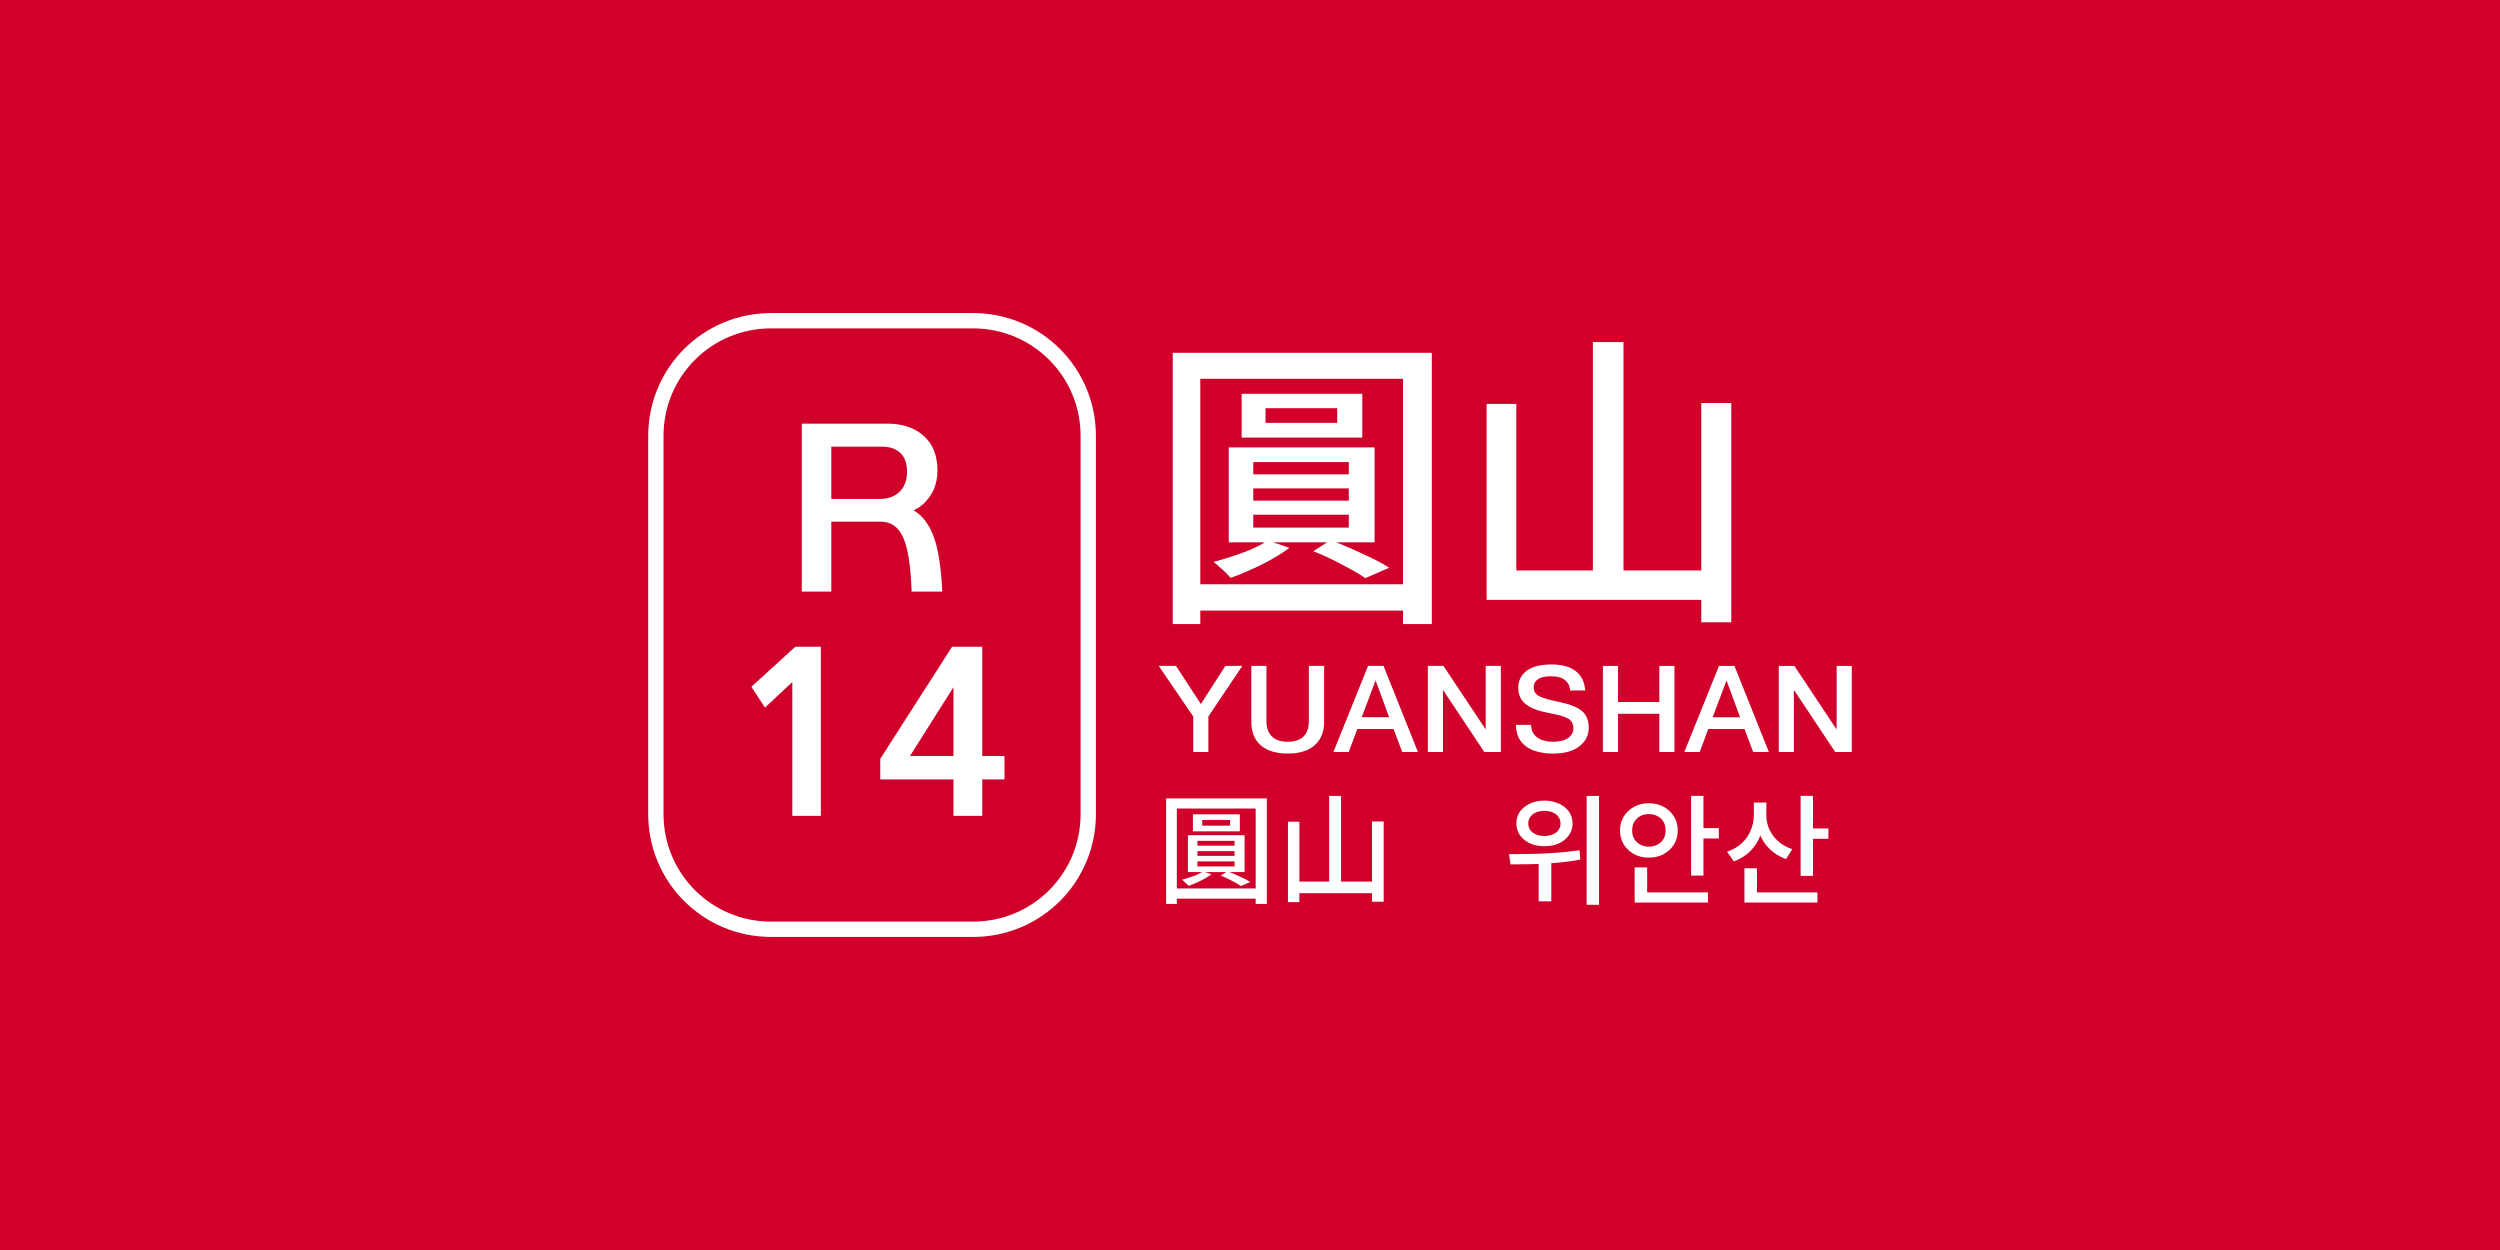
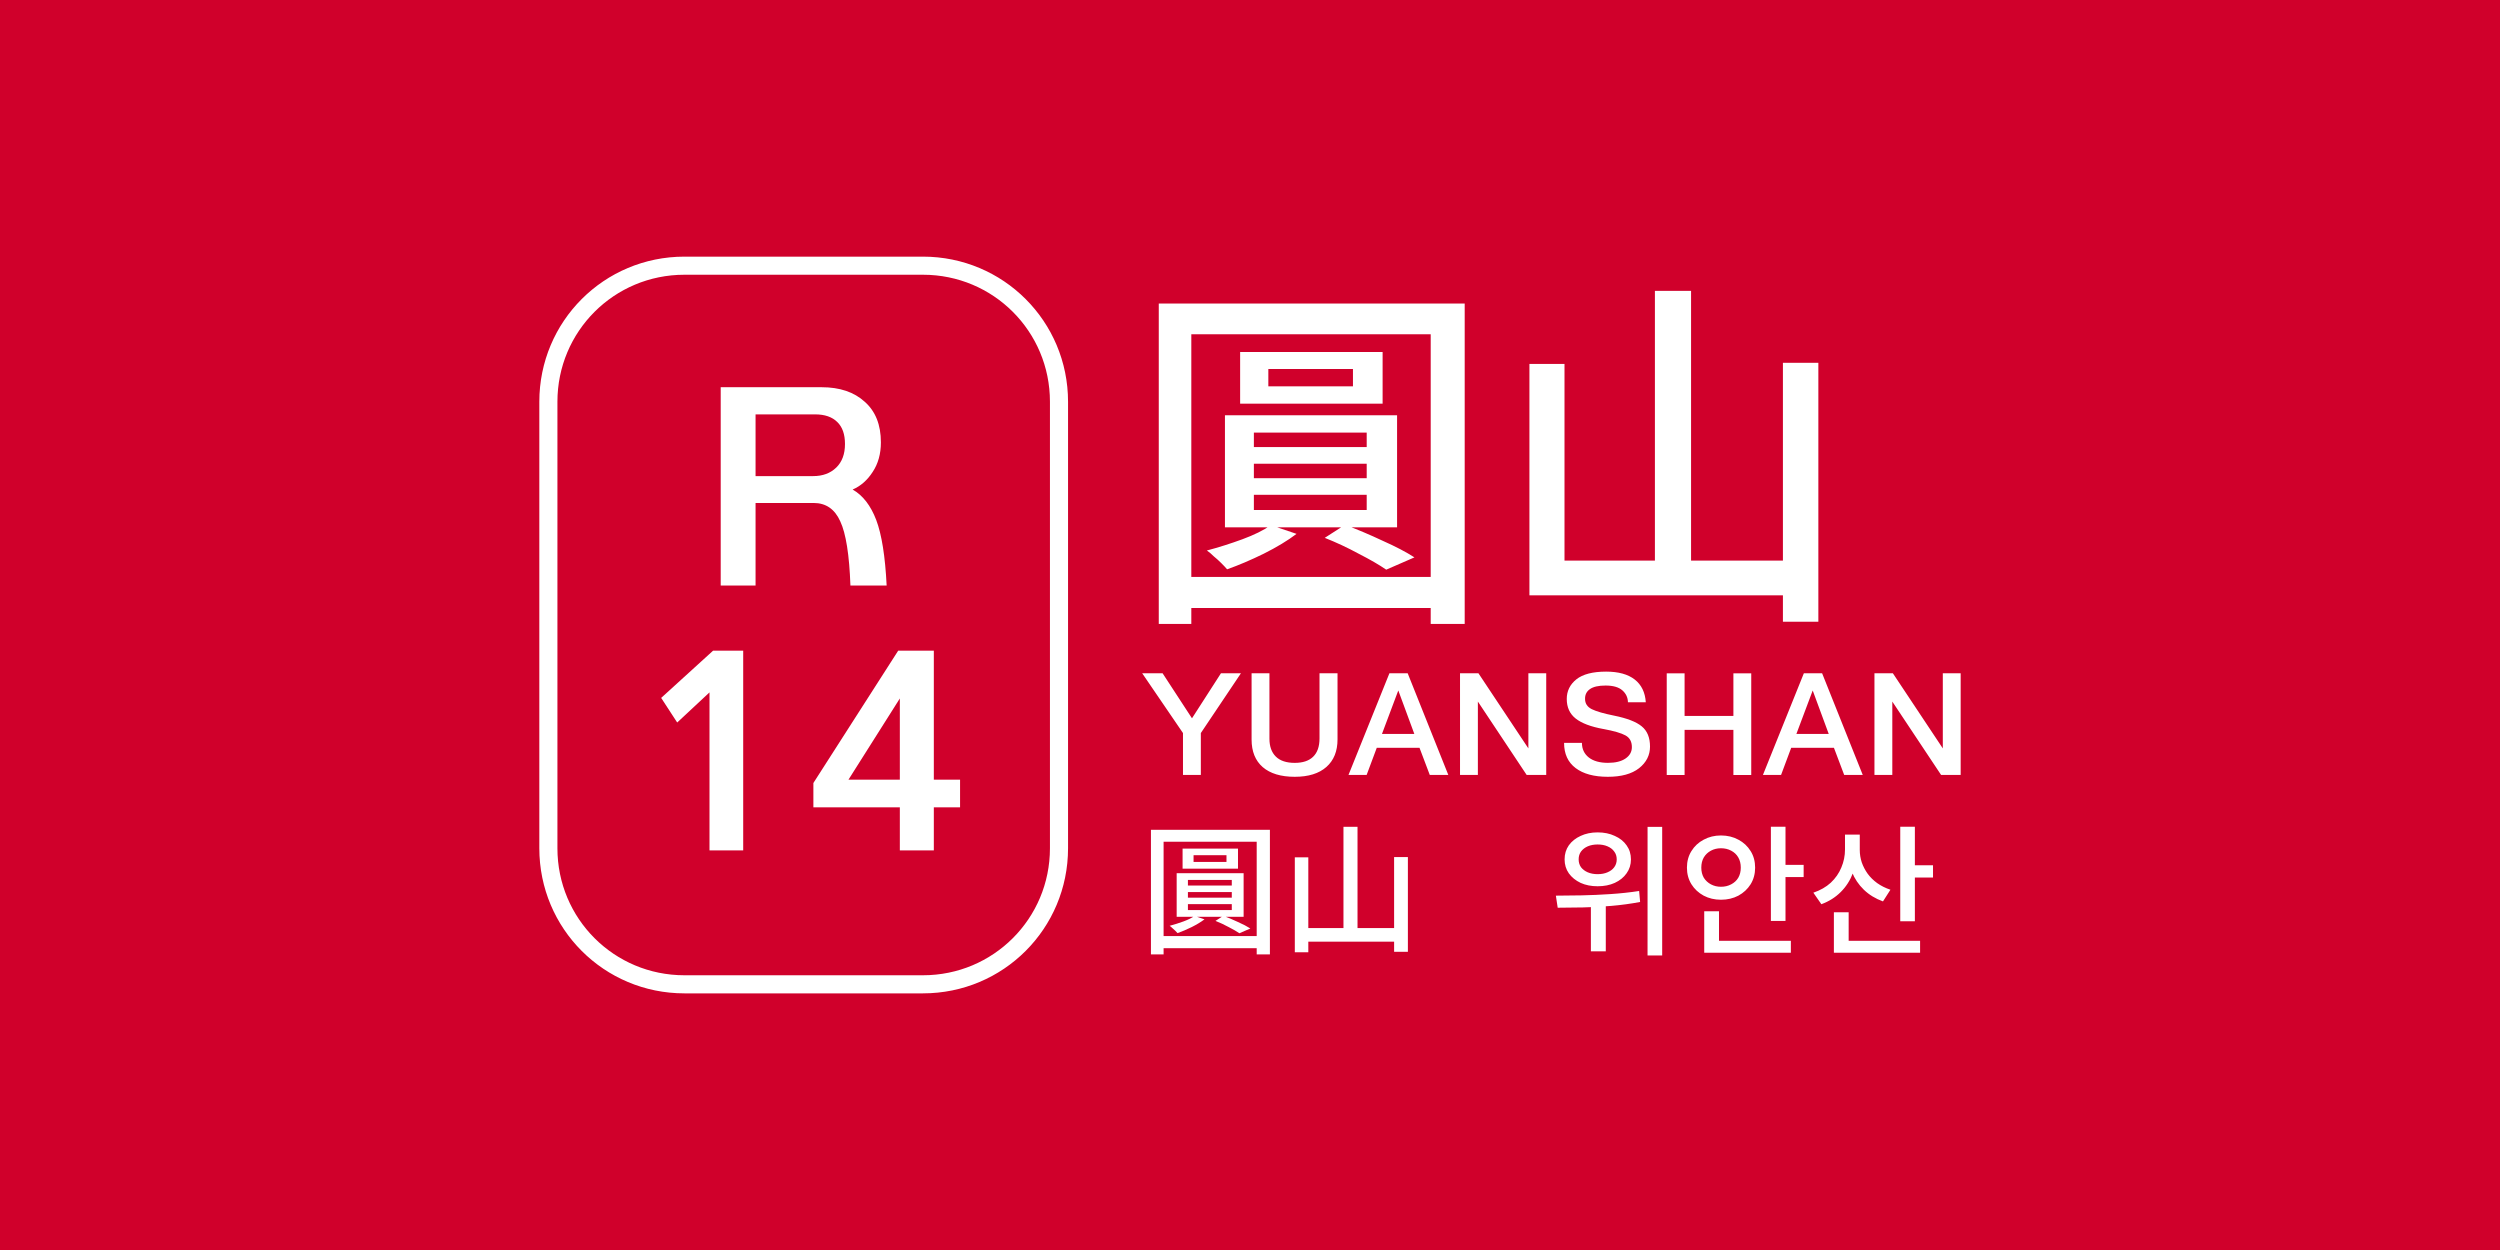
<svg xmlns="http://www.w3.org/2000/svg" width="500" height="250" viewBox="0 0 132.292 66.146" version="1.1" id="svg1">
  <defs id="defs1">
    <rect x="560.666" y="34.145" width="279.324" height="128.591" id="rect6" />
    <rect x="157.858" y="62.351" width="541.854" height="99.323" id="rect4" />
    <rect x="157.858" y="62.351" width="329.076" height="135.094" id="rect4-5" />
    <rect x="157.858" y="62.351" width="470.562" height="119.929" id="rect4-5-3" />
  </defs>
  <g id="layer1">
    <path id="rect5" style="fill:#d0002b;stroke-width:0.953" d="M -2.5431316e-6,-1.2715658e-6 H 132.292 V 66.146 H -2.5431316e-6 Z" />
-     <g id="g16" transform="translate(21.81398)">
+     <g id="g16" transform="matrix(1.180906,0,0,1.180906,13.7941,-5.983077)">
      <path id="rect1" style="fill-opacity:0;stroke:#ffffff;stroke-width:0.811" d="m 18.989,16.972 h 10.687 c 3.378,0 6.097,2.719 6.097,6.097 v 20.008 c 0,3.378 -2.719,6.097 -6.097,6.097 H 18.989 c -3.378,0 -6.097,-2.719 -6.097,-6.097 v -20.008 c 0,-3.378 2.719,-6.097 6.097,-6.097 z" />
      <path style="font-size:12.292px;line-height:1.25;font-family:'AR UDJingXiHeiE1G30 EB';-inkscape-font-specification:'AR UDJingXiHeiE1G30 EB';fill:#ffffff;stroke-width:0.256" d="m 26.183,24.962 q 0,-0.651 -0.344,-0.983 -0.344,-0.344 -0.996,-0.344 h -2.667 v 2.766 h 2.581 q 0.639,0 1.033,-0.381 0.393,-0.381 0.393,-1.057 z m -4.007,2.643 V 31.305 H 20.614 v -8.887 h 4.523 q 1.217,0 1.93,0.651 0.725,0.639 0.725,1.819 0,0.774 -0.369,1.328 -0.356,0.553 -0.897,0.787 0.688,0.393 1.057,1.364 0.369,0.971 0.467,2.938 h -1.623 q -0.074,-2.065 -0.455,-2.876 -0.369,-0.824 -1.192,-0.824 z" id="text2" aria-label="R" />
      <path style="font-size:12.378px;line-height:1.25;font-family:'AR UDJingXiHeiE1G30 EB';-inkscape-font-specification:'AR UDJingXiHeiE1G30 EB';fill:#ffffff;stroke-width:0.225" d="m 20.112,36.093 -1.448,1.349 -0.718,-1.102 2.327,-2.117 h 1.349 v 8.949 h -1.51 z m 8.529,5.149 h -3.874 v -1.089 l 3.8,-5.929 h 1.597 v 5.781 h 1.176 v 1.238 h -1.176 v 1.931 h -1.523 z m -2.302,-1.238 h 2.302 v -3.639 z" id="text3" aria-label="14" />
      <path style="font-weight:500;font-size:72px;line-height:1.25;font-family:'Noto Sans TC';-inkscape-font-specification:'Noto Sans TC Medium';white-space:pre;fill:#ffffff" d="m 185.217,90.945 v 3.456 h 16.848 v -3.456 z m -5.616,-3.384 h 28.368 v 10.296 h -28.368 z m 2.736,22.248 v 2.88 h 22.464 v -2.88 z m 0,6.192 v 3.024 h 22.464 v -3.024 z m 0,-12.384 v 2.88 h 22.464 v -2.88 z m -5.76,-3.456 h 34.272 v 22.32 h -34.272 z m 9.144,21.888 5.112,1.728 q -2.664,2.016 -6.552,3.96 -3.816,1.872 -7.272,3.096 -0.432,-0.504 -1.152,-1.224 -0.72,-0.72 -1.512,-1.368 -0.72,-0.72 -1.368,-1.152 3.528,-0.936 7.056,-2.232 3.528,-1.296 5.688,-2.808 z m 10.728,2.52 4.032,-2.592 q 3.672,1.368 7.488,3.168 3.888,1.728 6.336,3.312 l -5.616,2.448 q -2.088,-1.44 -5.472,-3.168 -3.312,-1.8 -6.768,-3.168 z m -33.048,-46.656 h 60.912 v 63.792 h -6.768 V 84.033 h -47.664 v 57.672 h -6.48 z m 4.104,54.432 h 53.712 v 6.192 h -53.712 z m 94.68,-56.952 h 7.2 v 56.88 h -7.2 z m 25.488,14.328 h 7.056 v 51.552 h -7.056 z m -50.472,0.216 h 6.984 v 39.168 h 46.944 v 6.912 h -53.928 z" id="text4" transform="matrix(0.2250569,0,0,0.2250569,3.469417,1.132522)" aria-label="圓山" />
-       <path style="font-size:6.302px;line-height:1.25;font-family:'AR UDJingXiHeiE1G30 EB';-inkscape-font-specification:'AR UDJingXiHeiE1G30 EB';fill:#ffffff;stroke-width:0.225" d="m 41.732,37.254 1.298,-2.017 h 0.895 l -1.796,2.678 v 1.878 h -0.8 v -1.878 l -1.827,-2.678 h 0.914 z m 6.522,0.945 q 0,0.794 -0.498,1.235 -0.498,0.441 -1.418,0.441 -0.933,0 -1.437,-0.435 -0.498,-0.435 -0.498,-1.235 v -2.968 h 0.8 v 2.93 q 0,0.517 0.284,0.8 0.284,0.284 0.851,0.284 0.536,0 0.819,-0.271 0.29,-0.277 0.29,-0.826 v -2.918 h 0.807 z m 3.441,-0.246 -0.718,-1.947 -0.731,1.947 z m -1.683,0.624 -0.454,1.216 h -0.813 l 1.834,-4.556 h 0.819 l 1.821,4.556 H 52.388 l -0.46,-1.216 z m 4.531,-2.073 v 3.289 h -0.8 v -4.556 h 0.826 l 2.237,3.365 v -3.365 h 0.8 v 4.556 H 56.73 Z m 5.621,1.229 q -0.832,-0.151 -1.235,-0.466 -0.403,-0.315 -0.403,-0.882 0,-0.529 0.429,-0.876 0.435,-0.347 1.336,-0.347 0.826,0 1.279,0.353 0.454,0.353 0.498,1.021 h -0.8 q -0.006,-0.321 -0.252,-0.536 -0.246,-0.214 -0.75,-0.214 -0.473,0 -0.699,0.158 -0.227,0.158 -0.221,0.441 0,0.309 0.302,0.46 0.309,0.151 1.002,0.29 0.87,0.176 1.235,0.479 0.372,0.302 0.372,0.907 0,0.58 -0.492,0.97 -0.492,0.384 -1.399,0.384 -0.926,0 -1.443,-0.391 -0.517,-0.391 -0.517,-1.128 h 0.8 q 0,0.41 0.309,0.655 0.309,0.239 0.857,0.239 0.504,0 0.788,-0.195 0.284,-0.195 0.284,-0.51 0,-0.365 -0.284,-0.523 -0.284,-0.158 -0.996,-0.29 z m 3.642,0.038 v 2.023 h -0.8 v -4.556 h 0.8 v 1.909 h 2.187 v -1.909 h 0.8 v 4.556 h -0.8 v -2.023 z m 6.459,0.183 -0.718,-1.947 -0.731,1.947 z m -1.683,0.624 -0.454,1.216 h -0.813 l 1.834,-4.556 h 0.819 l 1.821,4.556 h -0.832 L 70.499,38.577 Z m 4.531,-2.073 v 3.289 h -0.8 v -4.556 h 0.826 l 2.237,3.365 v -3.365 h 0.8 v 4.556 h -0.876 z" id="text5" aria-label="YUANSHAN" />
+       <path style="font-size:6.302px;line-height:1.25;font-family:'AR UDJingXiHeiE1G30 EB';-inkscape-font-specification:'AR UDJingXiHeiE1G30 EB';fill:#ffffff;stroke-width:0.225" d="m 41.732,37.254 1.298,-2.017 h 0.895 l -1.796,2.678 v 1.878 h -0.8 v -1.878 l -1.827,-2.678 h 0.914 z m 6.522,0.945 q 0,0.794 -0.498,1.235 -0.498,0.441 -1.418,0.441 -0.933,0 -1.437,-0.435 -0.498,-0.435 -0.498,-1.235 v -2.968 h 0.8 v 2.93 q 0,0.517 0.284,0.8 0.284,0.284 0.851,0.284 0.536,0 0.819,-0.271 0.29,-0.277 0.29,-0.826 v -2.918 h 0.807 z m 3.441,-0.246 -0.718,-1.947 -0.731,1.947 z m -1.683,0.624 -0.454,1.216 h -0.813 l 1.834,-4.556 h 0.819 l 1.821,4.556 H 52.388 l -0.46,-1.216 z m 4.531,-2.073 v 3.289 h -0.8 v -4.556 h 0.826 l 2.237,3.365 v -3.365 h 0.8 v 4.556 H 56.73 Z m 5.621,1.229 q -0.832,-0.151 -1.235,-0.466 -0.403,-0.315 -0.403,-0.882 0,-0.529 0.429,-0.876 0.435,-0.347 1.336,-0.347 0.826,0 1.279,0.353 0.454,0.353 0.498,1.021 h -0.8 q -0.006,-0.321 -0.252,-0.536 -0.246,-0.214 -0.75,-0.214 -0.473,0 -0.699,0.158 -0.227,0.158 -0.221,0.441 0,0.309 0.302,0.46 0.309,0.151 1.002,0.29 0.87,0.176 1.235,0.479 0.372,0.302 0.372,0.907 0,0.58 -0.492,0.97 -0.492,0.384 -1.399,0.384 -0.926,0 -1.443,-0.391 -0.517,-0.391 -0.517,-1.128 h 0.8 q 0,0.41 0.309,0.655 0.309,0.239 0.857,0.239 0.504,0 0.788,-0.195 0.284,-0.195 0.284,-0.51 0,-0.365 -0.284,-0.523 -0.284,-0.158 -0.996,-0.29 z m 3.642,0.038 v 2.023 h -0.8 v -4.556 h 0.8 v 1.909 h 2.187 v -1.909 h 0.8 v 4.556 h -0.8 v -2.023 z m 6.459,0.183 -0.718,-1.947 -0.731,1.947 z M 68.583,38.577 68.129,39.793 h -0.813 l 1.834,-4.556 h 0.819 l 1.821,4.556 h -0.832 L 70.499,38.577 Z m 4.531,-2.073 v 3.289 h -0.8 v -4.556 h 0.826 l 2.237,3.365 v -3.365 h 0.8 v 4.556 h -0.876 z" id="text5" aria-label="YUANSHAN" />
      <path d="m 41.803,43.388 v 0.302 h 1.475 v -0.302 z m -0.492,-0.296 h 2.483 v 0.901 h -2.483 z m 0.239,1.947 v 0.252 h 1.966 v -0.252 z m 0,0.542 v 0.265 h 1.966 v -0.265 z m 0,-1.084 v 0.252 h 1.966 v -0.252 z m -0.504,-0.302 h 3 v 1.953 h -3 z m 0.8,1.916 0.447,0.151 q -0.233,0.176 -0.573,0.347 -0.334,0.164 -0.636,0.271 -0.038,-0.044 -0.101,-0.107 -0.063,-0.063 -0.132,-0.12 -0.063,-0.063 -0.12,-0.101 0.309,-0.082 0.618,-0.195 0.309,-0.113 0.498,-0.246 z m 0.939,0.221 0.353,-0.227 q 0.321,0.12 0.655,0.277 0.34,0.151 0.555,0.29 l -0.492,0.214 q -0.183,-0.126 -0.479,-0.277 -0.29,-0.158 -0.592,-0.277 z m -2.892,-4.083 h 5.331 v 5.583 h -0.592 v -5.048 h -4.172 v 5.048 h -0.567 z m 0.359,4.764 h 4.701 v 0.542 h -4.701 z m 8.268,-4.896 h 0.63 v 4.896 h -0.63 z m -2.18,1.367 h 0.605 v 4.254 h -0.605 z m 4.449,-0.013 h 0.618 v 4.247 H 50.79 Z m -4.153,3.182 h 4.424 v 0.611 h -4.424 z" id="text5-9" style="font-weight:500;font-size:6.302px;line-height:1.25;font-family:'Noto Sans JP';-inkscape-font-specification:'Noto Sans JP Medium';fill:#ffffff;stroke-width:0.225" aria-label="圓山" />
      <path style="font-weight:500;font-size:6.302px;line-height:1.25;font-family:'Noto Sans KR';-inkscape-font-specification:'Noto Sans KR Medium';fill:#ffffff;stroke-width:0.225" d="m 59.909,42.366 q 0.435,0 0.769,0.158 0.34,0.151 0.529,0.422 0.195,0.271 0.195,0.63 0,0.353 -0.195,0.624 -0.189,0.271 -0.529,0.429 -0.334,0.151 -0.769,0.151 -0.429,0 -0.762,-0.151 -0.334,-0.158 -0.529,-0.429 -0.189,-0.271 -0.189,-0.624 0,-0.359 0.189,-0.63 0.195,-0.271 0.529,-0.422 0.334,-0.158 0.762,-0.158 z m 0,0.542 q -0.246,0 -0.441,0.082 -0.189,0.082 -0.302,0.233 -0.107,0.145 -0.107,0.353 0,0.202 0.107,0.353 0.113,0.145 0.302,0.227 0.195,0.082 0.441,0.082 0.252,0 0.441,-0.082 0.195,-0.082 0.302,-0.227 0.113,-0.151 0.113,-0.353 0,-0.208 -0.113,-0.353 -0.107,-0.151 -0.302,-0.233 -0.189,-0.082 -0.441,-0.082 z m -0.302,2.483 h 0.668 V 47.697 h -0.668 z m 2.54,-3.271 h 0.655 v 5.76 H 62.146 Z m -4.027,3.623 -0.082,-0.542 q 0.523,0 1.153,-0.013 0.63,-0.013 1.292,-0.057 0.668,-0.044 1.286,-0.139 l 0.044,0.492 q -0.63,0.12 -1.292,0.176 -0.655,0.057 -1.273,0.069 -0.611,0.013 -1.128,0.013 z m 9.553,-3.63 h 0.655 v 4.222 h -0.655 z m 0.46,1.708 h 1.008 v 0.548 h -1.008 z m -3.447,3.403 h 3.882 v 0.536 h -3.882 z m 0,-1.323 h 0.662 v 1.556 h -0.662 z m 0.75,-3.397 q 0.435,0 0.781,0.189 0.347,0.183 0.548,0.51 0.202,0.321 0.202,0.744 0,0.416 -0.202,0.744 -0.202,0.321 -0.548,0.51 -0.347,0.183 -0.781,0.183 -0.429,0 -0.775,-0.183 -0.347,-0.189 -0.548,-0.51 -0.202,-0.328 -0.202,-0.744 0,-0.422 0.202,-0.744 0.202,-0.328 0.548,-0.51 0.347,-0.189 0.775,-0.189 z m 0,0.573 q -0.246,0 -0.447,0.107 -0.202,0.107 -0.321,0.302 -0.113,0.195 -0.113,0.46 0,0.258 0.113,0.454 0.12,0.189 0.321,0.296 0.202,0.107 0.447,0.107 0.252,0 0.454,-0.107 0.208,-0.107 0.321,-0.296 0.113,-0.195 0.113,-0.454 0,-0.265 -0.113,-0.46 -0.113,-0.195 -0.321,-0.302 -0.202,-0.107 -0.454,-0.107 z m 5.558,-0.611 h 0.542 v 0.668 q 0,0.567 -0.189,1.059 -0.183,0.485 -0.542,0.844 -0.359,0.359 -0.87,0.548 l -0.359,-0.517 q 0.466,-0.158 0.781,-0.447 0.315,-0.296 0.473,-0.681 0.164,-0.384 0.164,-0.807 z m 0.126,0 h 0.536 v 0.687 q 0,0.284 0.088,0.555 0.095,0.271 0.265,0.51 0.176,0.239 0.429,0.422 0.258,0.183 0.592,0.296 l -0.334,0.523 q -0.504,-0.183 -0.857,-0.523 -0.353,-0.34 -0.536,-0.8 -0.183,-0.466 -0.183,-0.983 z m 2.35,-0.353 h 0.655 v 4.235 h -0.655 z m 0.46,1.727 h 1.008 v 0.548 h -1.008 z m -3.434,3.384 h 3.863 v 0.536 h -3.863 z m 0,-1.279 h 0.662 v 1.556 h -0.662 z" id="text5-9-8" aria-label="위안산" />
    </g>
    <text xml:space="preserve" transform="matrix(0.3161529,0,0,0.3161529,-10.47434,-6.446201)" id="text6" style="font-size:55px;line-height:1.25;font-family:'Microsoft JhengHei';-inkscape-font-specification:'Microsoft JhengHei';white-space:pre;shape-inside:url(#rect6);display:inline" />
  </g>
</svg>
